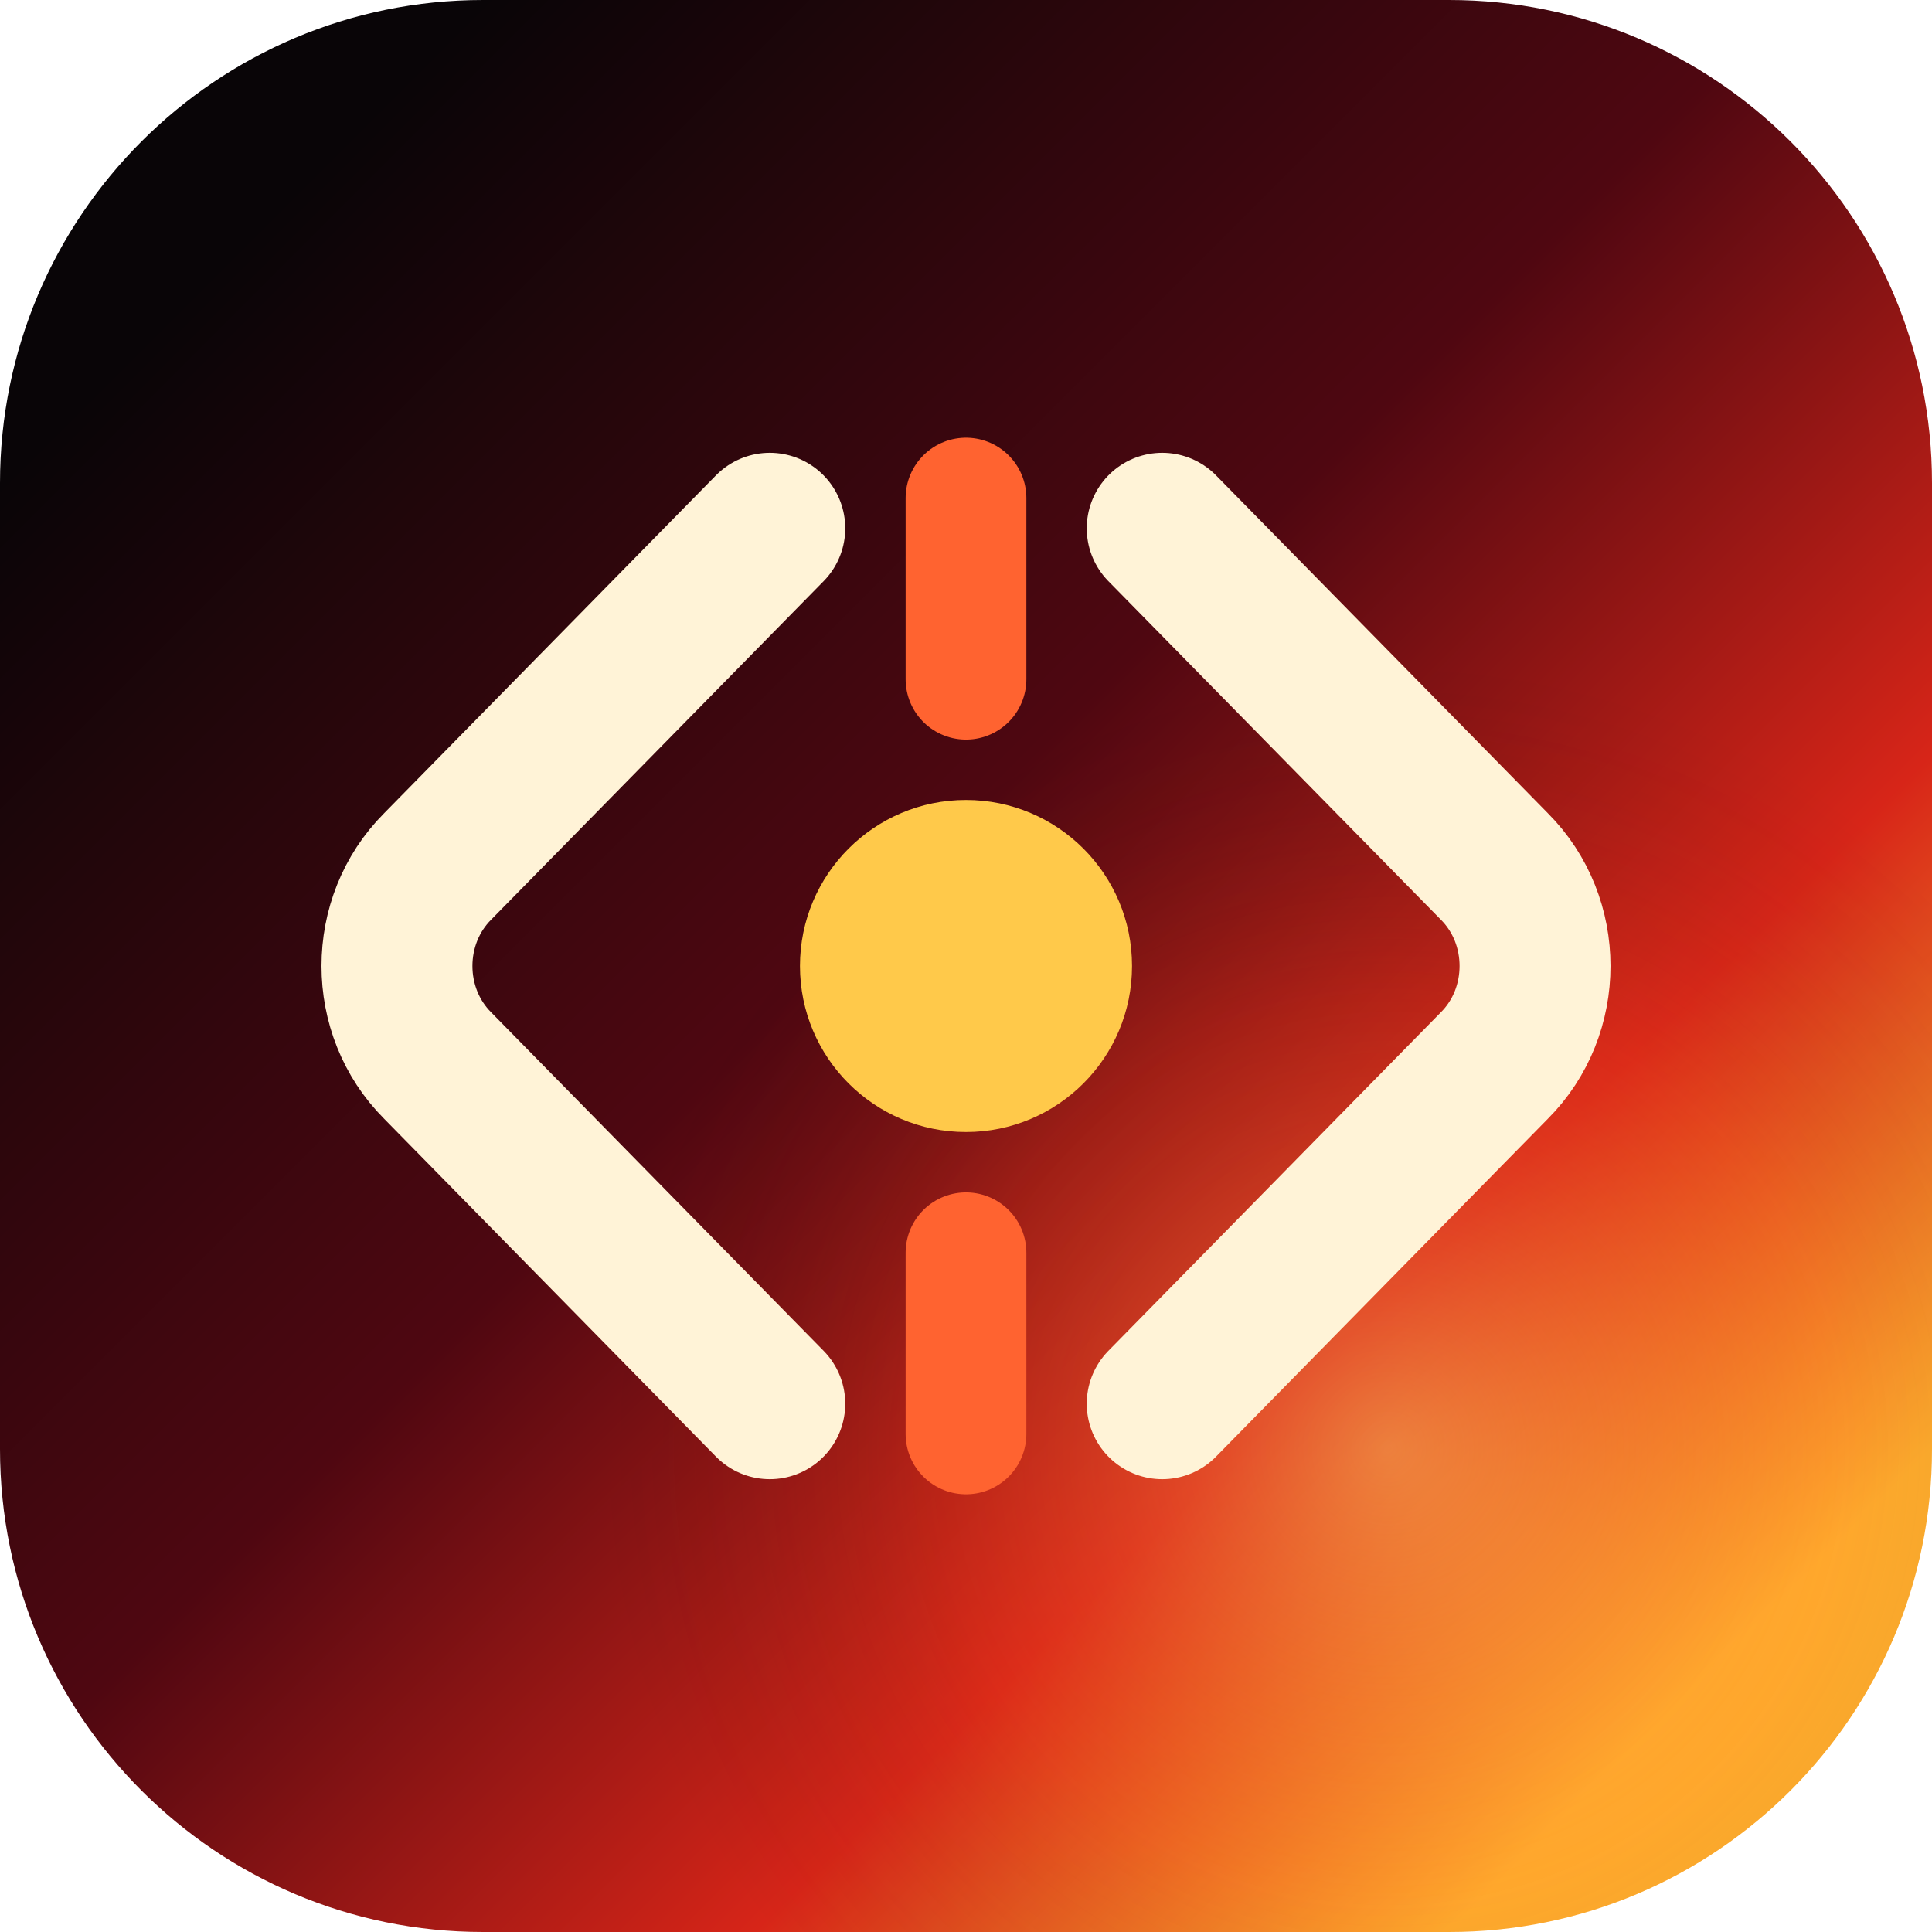
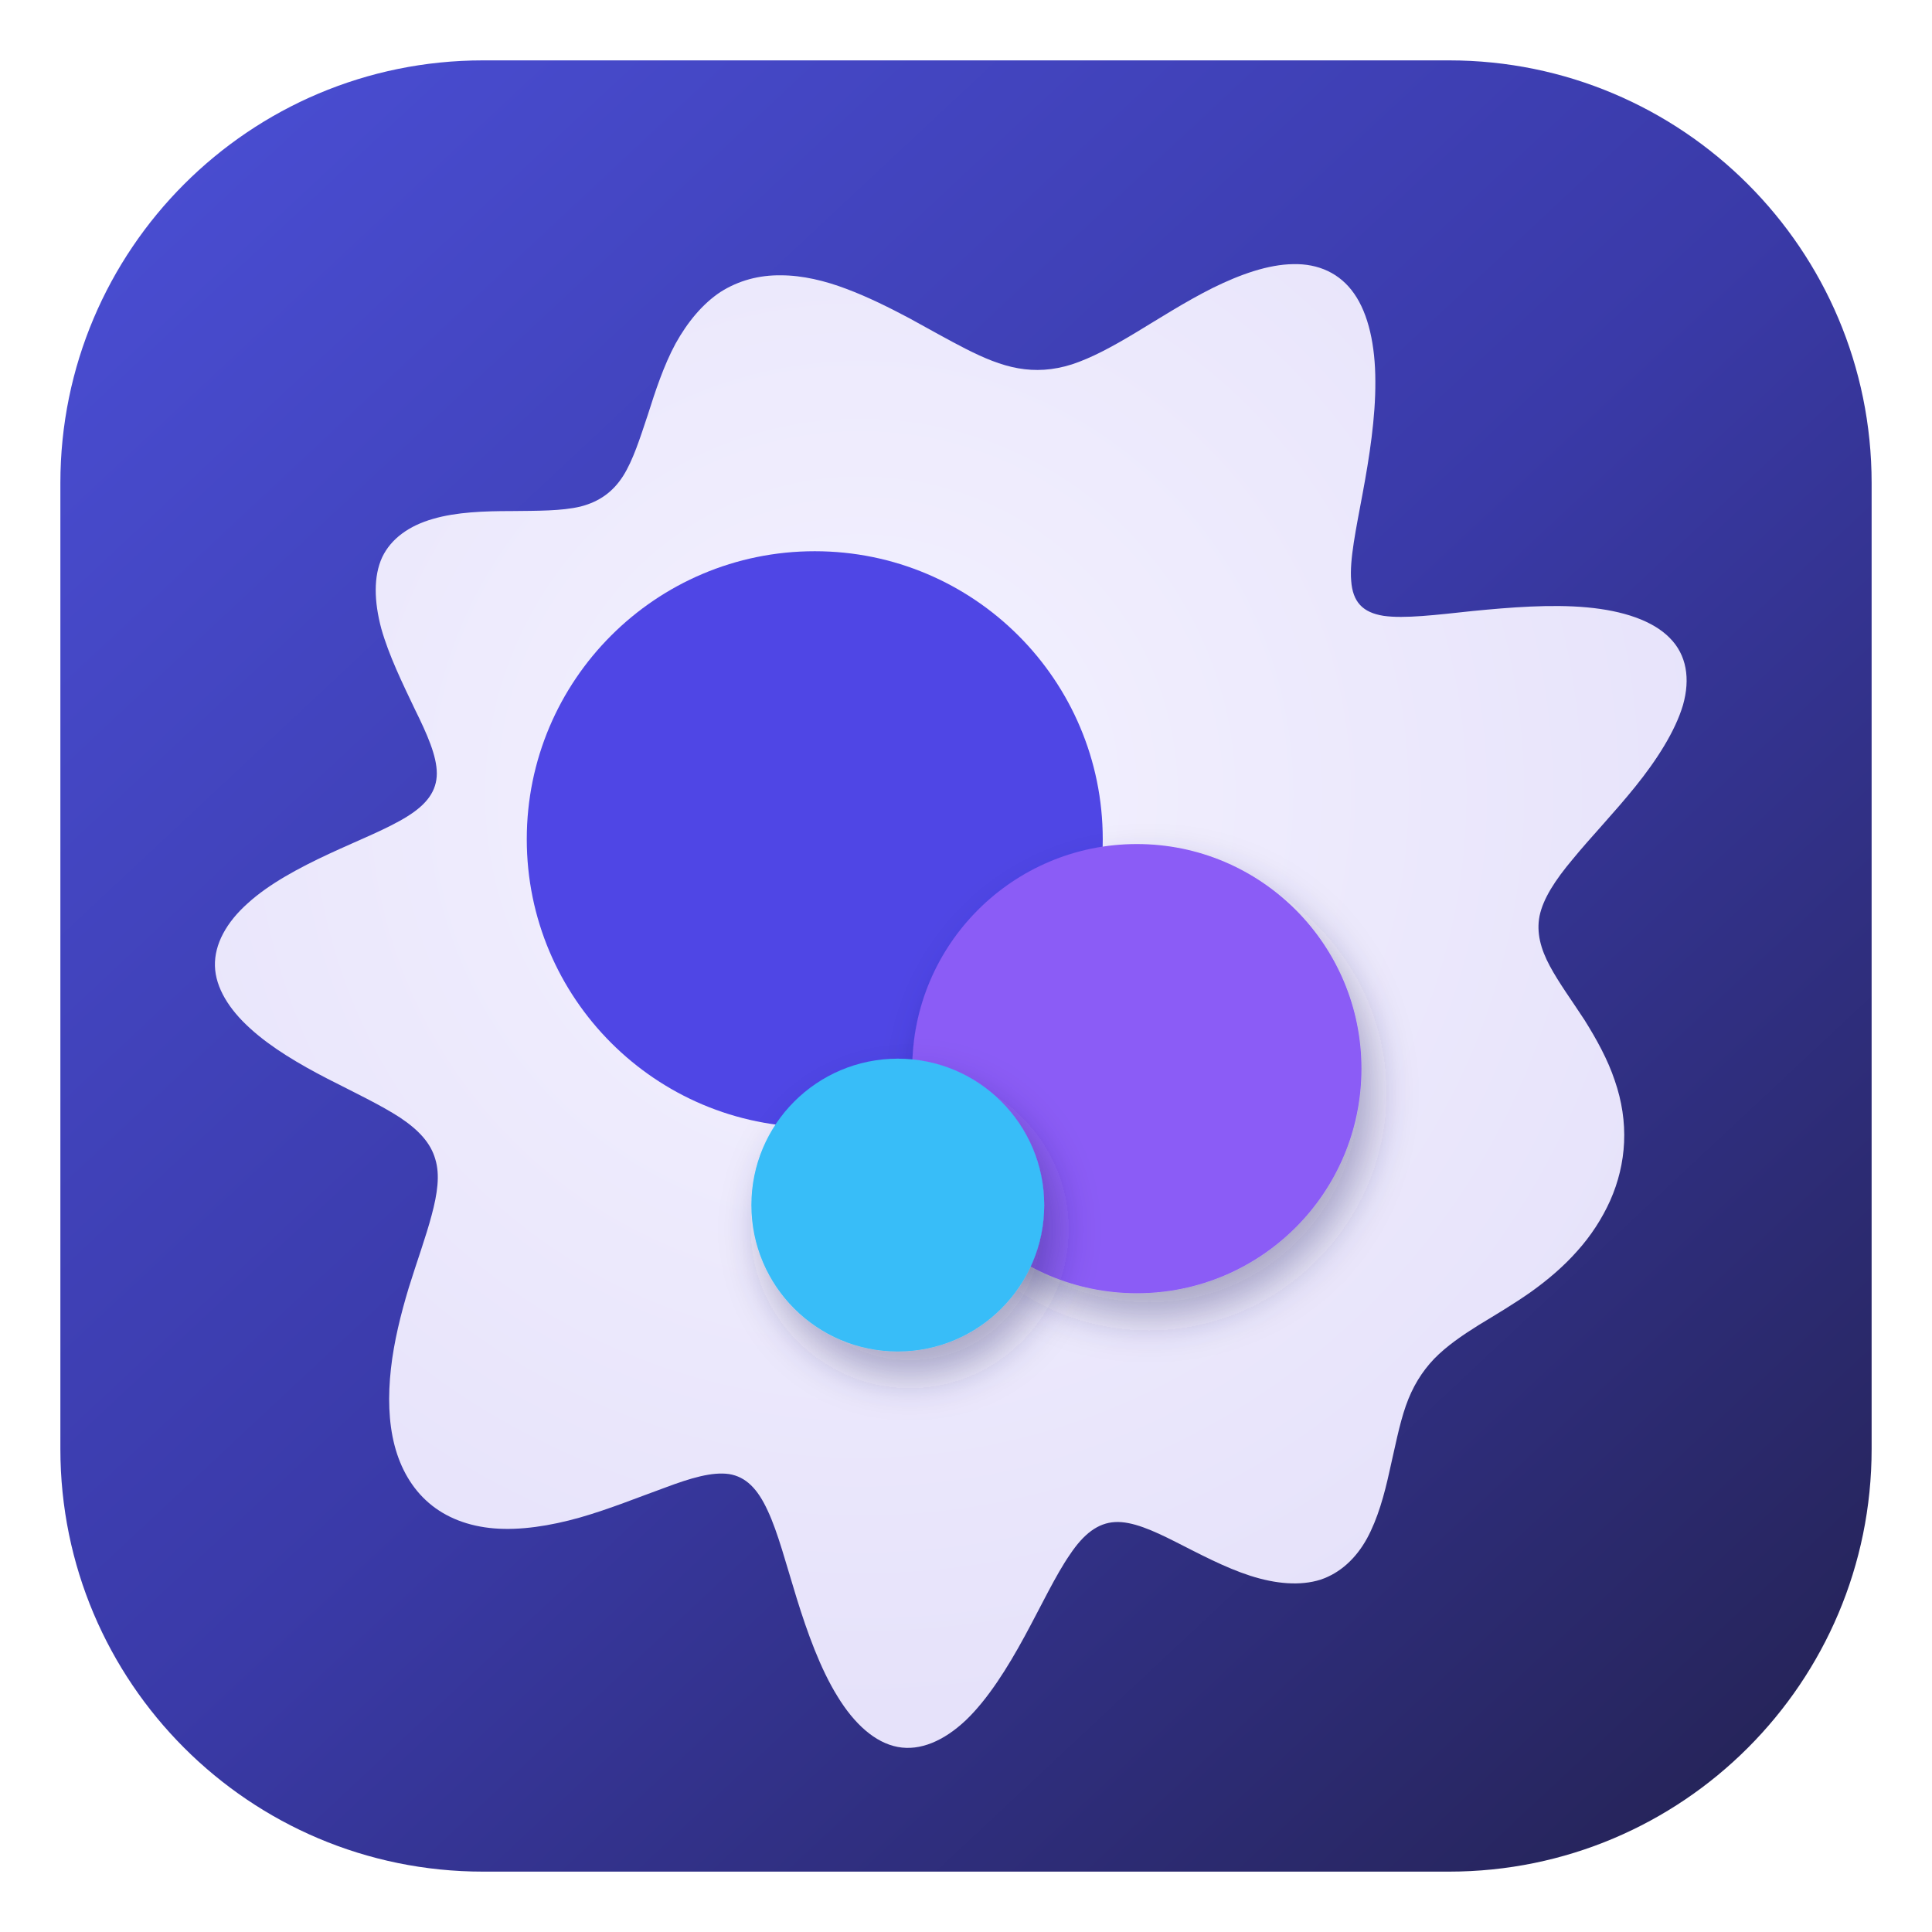
<svg xmlns="http://www.w3.org/2000/svg" width="64" height="64" viewBox="0 0 64 64" role="img" aria-label="OpenProgram">
  <defs>
-     <linearGradient id="op-bg" x1="8" y1="8" x2="56" y2="56" gradientUnits="userSpaceOnUse">
-       <stop offset="0" stop-color="#090507" />
-       <stop offset="0.45" stop-color="#4f0711" />
-       <stop offset="0.76" stop-color="#d72518" />
-       <stop offset="1" stop-color="#ffb22e" />
+     <linearGradient id="op-tile" x1="3" y1="1" x2="61" y2="63" gradientUnits="userSpaceOnUse">
+       <stop offset="0" stop-color="#4B4FD6" />
+       <stop offset="0.5" stop-color="#3A3AA8" />
+       <stop offset="1" stop-color="#23214F" />
    </linearGradient>
-     <radialGradient id="op-glow" cx="46" cy="48" r="26" gradientUnits="userSpaceOnUse">
-       <stop offset="0" stop-color="#ffd36a" stop-opacity="0.42" />
-       <stop offset="0.58" stop-color="#ff5a1f" stop-opacity="0.12" />
-       <stop offset="1" stop-color="#080405" stop-opacity="0" />
+     <radialGradient id="op-cell-fill" cx="28.5" cy="26.3" r="30.6" gradientUnits="userSpaceOnUse">
+       <stop offset="0" stop-color="#F4F2FF" />
+       <stop offset="1" stop-color="#E6E2FA" />
    </radialGradient>
+     <filter id="op-ds" x="-40%" y="-40%" width="180%" height="180%">
+       <feDropShadow dx="0.4" dy="0.8" stdDeviation="0.7" flood-color="#2a2560" flood-opacity="0.35" />
+     </filter>
  </defs>
-   <rect width="64" height="64" rx="16" fill="url(#op-bg)" />
-   <rect width="64" height="64" rx="16" fill="url(#op-glow)" />
-   <path d="M25.5 17.5 14.5 28.7c-1.8 1.8-1.8 4.8 0 6.6l11 11.2" fill="none" stroke="#fff3d7" stroke-width="5" stroke-linecap="round" stroke-linejoin="round" />
-   <path d="M38.5 17.5 49.5 28.7c1.8 1.8 1.8 4.8 0 6.6l-11 11.2" fill="none" stroke="#fff3d7" stroke-width="5" stroke-linecap="round" stroke-linejoin="round" />
-   <circle cx="32" cy="32" r="5.5" fill="#ffc94a" />
-   <path d="M32 22.5v-6M32 47.5v-6" fill="none" stroke="#ff6330" stroke-width="4" stroke-linecap="round" />
+   <rect x="2" y="2" width="60" height="60" rx="14" fill="url(#op-tile)" />
+   <path d="M54.17 26.06C53.46 26.94 52.68 27.75 52.10 28.46C51.51 29.16 51.12 29.77 51.00 30.34C50.89 30.90 51.04 31.44 51.34 32.00C51.64 32.56 52.08 33.16 52.49 33.79C52.89 34.43 53.26 35.10 53.49 35.79C53.73 36.48 53.83 37.17 53.80 37.84C53.77 38.51 53.61 39.16 53.34 39.77C53.07 40.37 52.70 40.94 52.25 41.44C51.80 41.95 51.27 42.40 50.71 42.80C50.14 43.20 49.55 43.55 48.99 43.89C48.43 44.24 47.92 44.59 47.51 45.01C47.10 45.44 46.79 45.94 46.57 46.57C46.35 47.20 46.21 47.95 46.03 48.73C45.86 49.51 45.64 50.31 45.28 50.97C44.92 51.62 44.40 52.11 43.74 52.33C43.07 52.54 42.26 52.47 41.42 52.20C40.58 51.93 39.72 51.47 38.95 51.08C38.18 50.69 37.50 50.39 36.94 50.42C36.37 50.45 35.90 50.81 35.44 51.50C34.97 52.18 34.50 53.18 33.94 54.21C33.38 55.24 32.73 56.28 32.00 56.98C31.27 57.67 30.48 58.01 29.74 57.87C28.99 57.73 28.30 57.11 27.74 56.19C27.17 55.27 26.74 54.07 26.39 52.94C26.04 51.81 25.77 50.76 25.43 50.04C25.10 49.32 24.71 48.92 24.15 48.83C23.59 48.75 22.88 48.96 22.03 49.28C21.17 49.59 20.19 49.99 19.21 50.27C18.22 50.55 17.23 50.70 16.37 50.63C15.51 50.56 14.77 50.27 14.21 49.79C13.65 49.31 13.27 48.65 13.07 47.88C12.87 47.11 12.85 46.24 12.95 45.34C13.05 44.44 13.28 43.52 13.54 42.66C13.81 41.79 14.11 40.97 14.30 40.25C14.49 39.54 14.58 38.92 14.42 38.40C14.27 37.87 13.88 37.44 13.25 37.02C12.62 36.61 11.76 36.20 10.84 35.73C9.93 35.26 8.99 34.71 8.29 34.07C7.59 33.44 7.14 32.72 7.12 32.00C7.10 31.28 7.50 30.55 8.21 29.92C8.91 29.28 9.92 28.74 10.91 28.28C11.90 27.82 12.85 27.45 13.50 27.04C14.14 26.64 14.47 26.20 14.47 25.62C14.47 25.04 14.15 24.32 13.74 23.49C13.34 22.65 12.88 21.71 12.63 20.82C12.39 19.92 12.37 19.09 12.66 18.46C12.96 17.83 13.57 17.41 14.34 17.19C15.12 16.96 16.06 16.93 16.93 16.93C17.80 16.92 18.60 16.93 19.23 16.78C19.85 16.62 20.30 16.30 20.64 15.77C20.97 15.25 21.20 14.52 21.46 13.74C21.71 12.95 21.99 12.10 22.38 11.38C22.78 10.66 23.28 10.06 23.87 9.67C24.47 9.29 25.15 9.11 25.87 9.12C26.58 9.12 27.33 9.30 28.04 9.57C28.76 9.84 29.46 10.19 30.12 10.54C30.78 10.90 31.41 11.26 32.00 11.56C32.59 11.86 33.16 12.10 33.73 12.20C34.30 12.30 34.88 12.27 35.51 12.07C36.15 11.86 36.84 11.49 37.62 11.02C38.40 10.55 39.27 9.99 40.17 9.54C41.08 9.09 42.01 8.76 42.84 8.75C43.67 8.73 44.39 9.05 44.86 9.73C45.33 10.40 45.56 11.44 45.56 12.63C45.57 13.82 45.36 15.16 45.14 16.34C44.92 17.53 44.70 18.55 44.76 19.24C44.81 19.94 45.14 20.29 45.83 20.40C46.52 20.50 47.57 20.37 48.79 20.24C50.01 20.12 51.38 20.01 52.57 20.12C53.77 20.23 54.75 20.56 55.31 21.13C55.87 21.69 56.00 22.48 55.75 23.36C55.49 24.23 54.88 25.18 54.17 26.06Z" fill="url(#op-cell-fill)" />
+   <circle cx="26.99" cy="27.80" r="9.54" fill="#4F46E5" />
+   <circle cx="37.66" cy="35.40" r="7.44" fill="#8B5CF6" filter="url(#op-ds)" />
+   <circle cx="29.74" cy="39.92" r="4.85" fill="#38BDF8" filter="url(#op-ds)" />
</svg>
